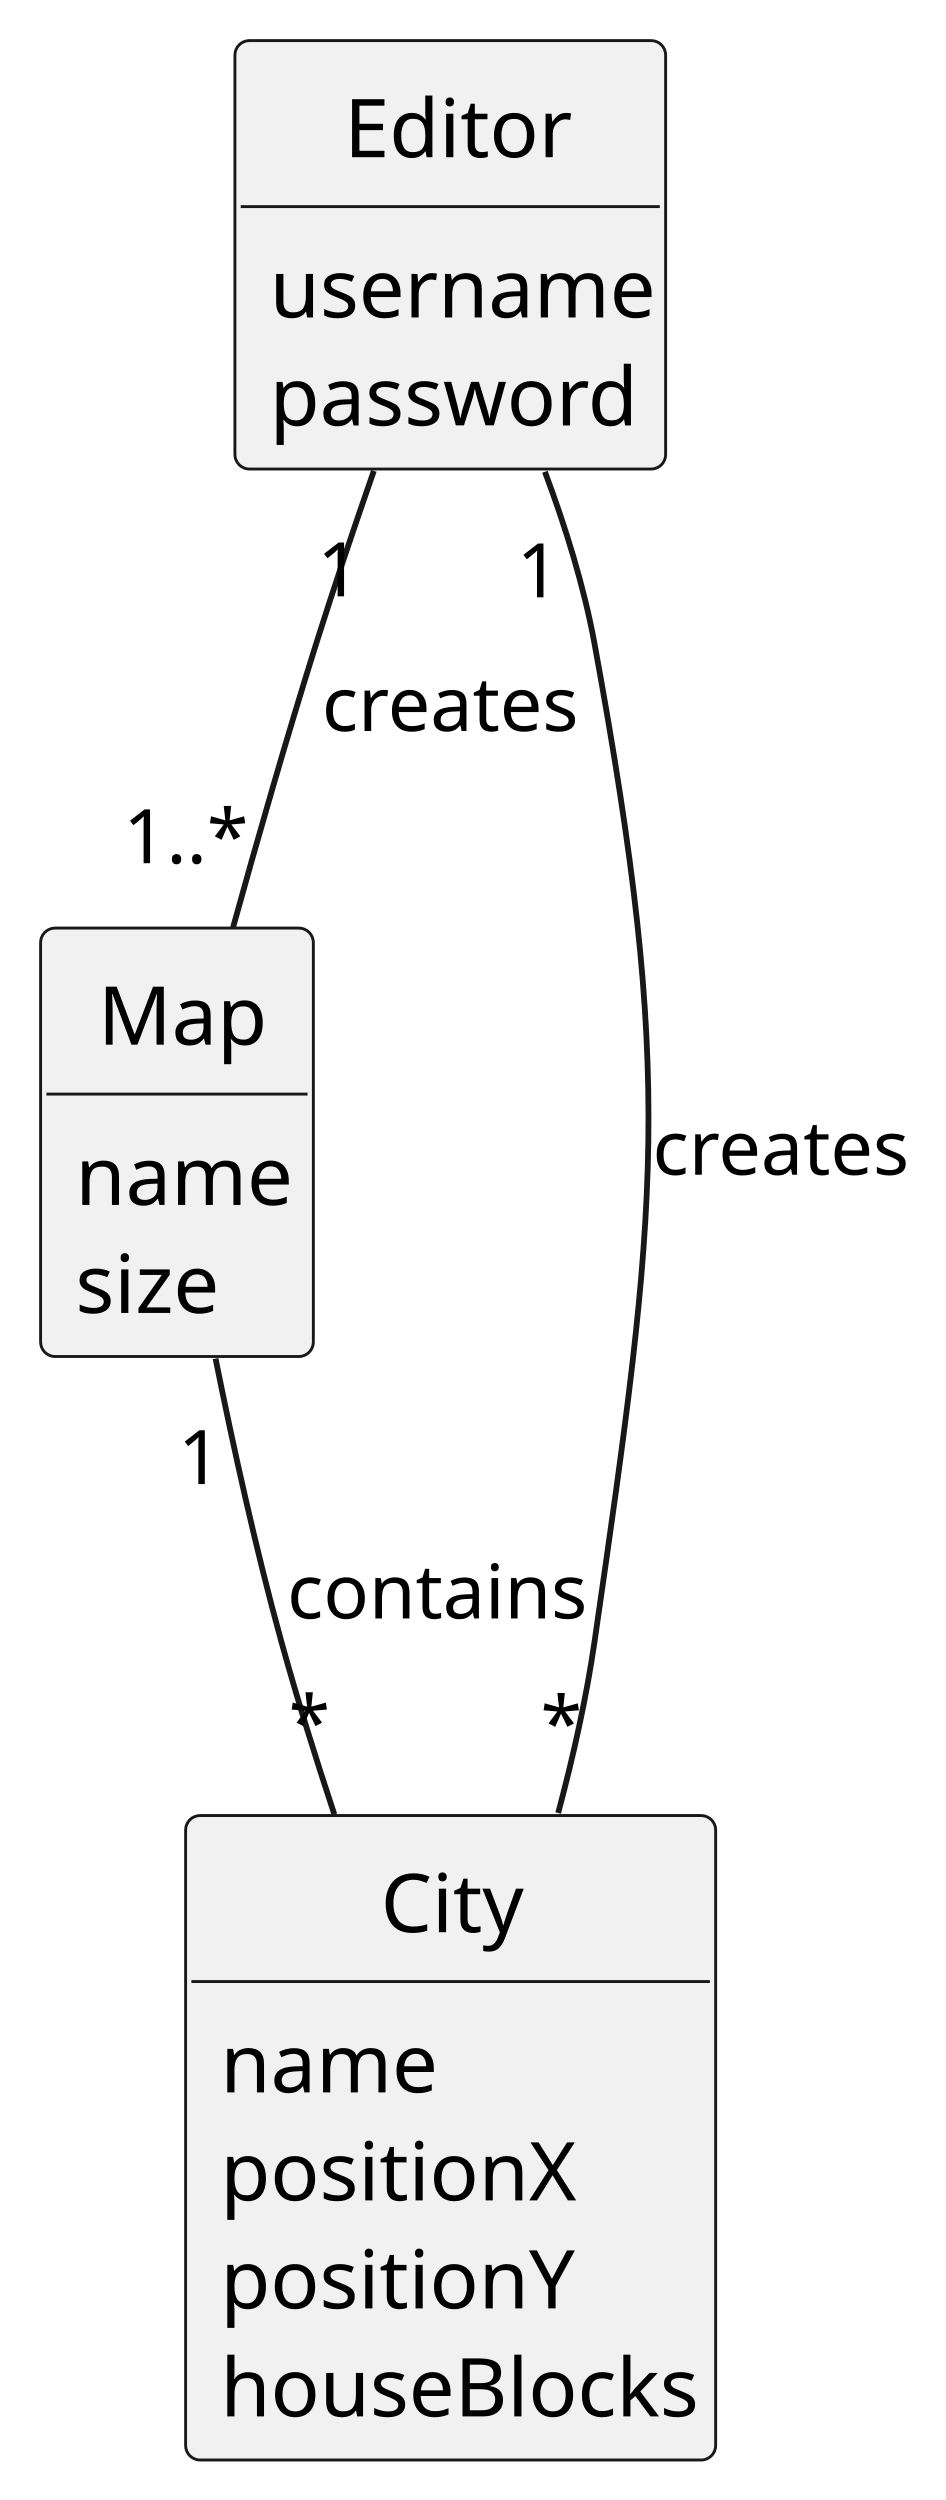
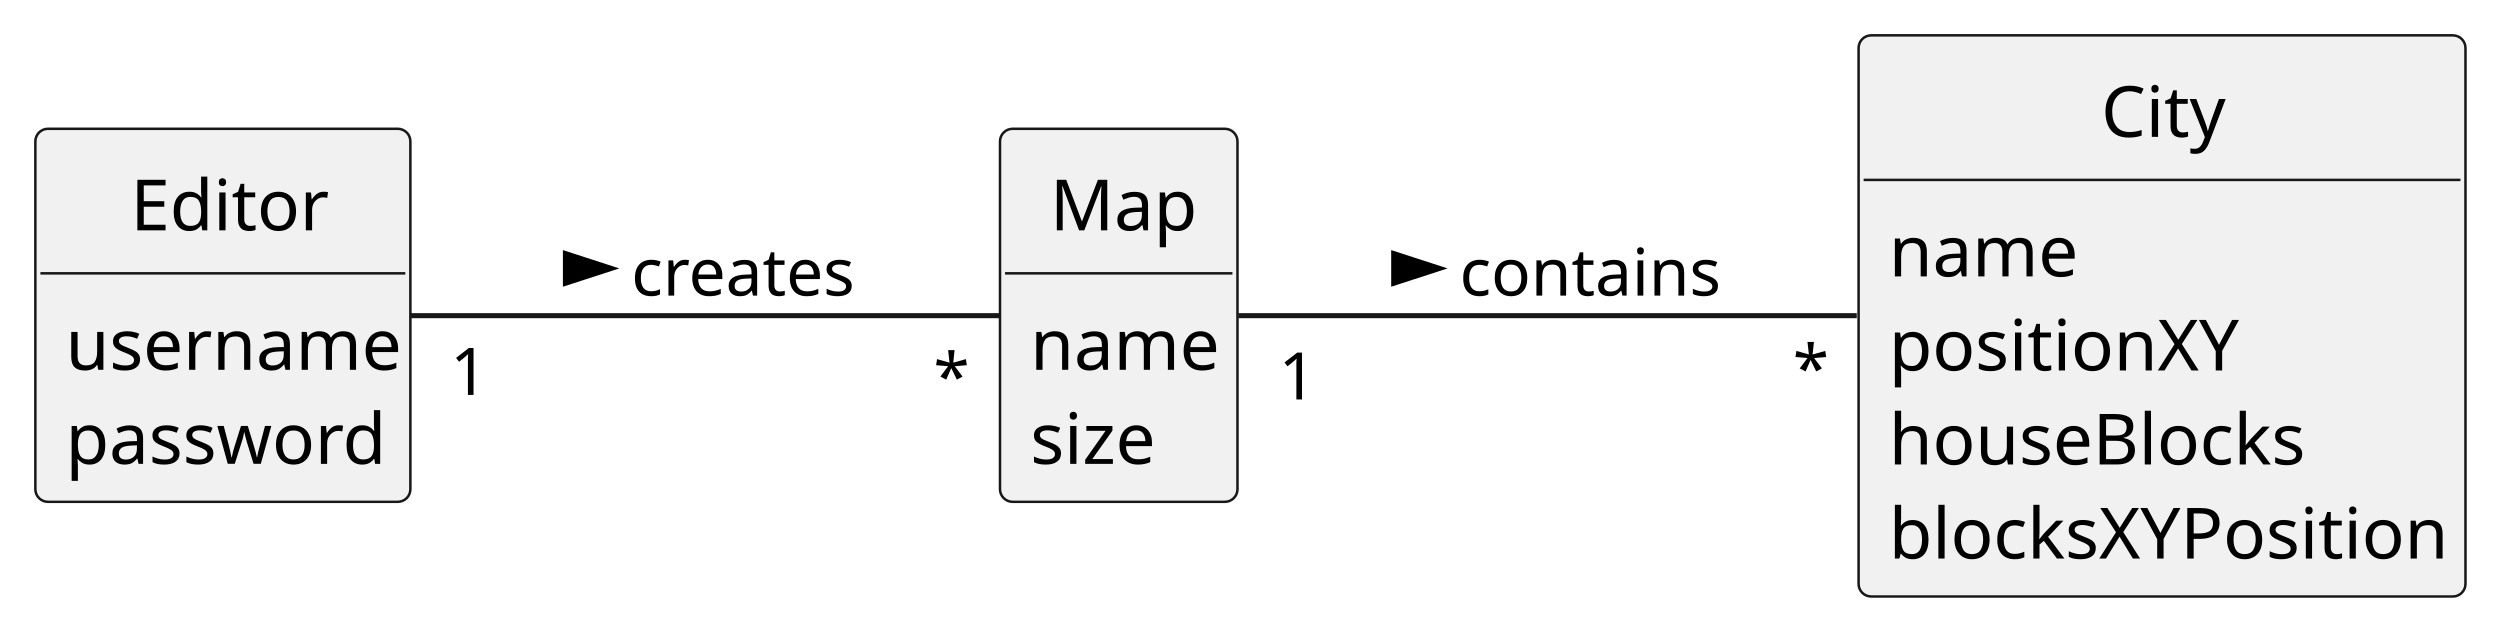
- <svg xmlns="http://www.w3.org/2000/svg" contentStyleType="text/css" height="431px" preserveAspectRatio="none" style="width:163px;height:431px;background:#FFFFFF;" version="1.1" viewBox="0 0 163 431" width="163px" zoomAndPan="magnify">
+ <svg xmlns="http://www.w3.org/2000/svg" contentStyleType="text/css" height="125px" preserveAspectRatio="none" style="width:495px;height:125px;background:#FFFFFF;" version="1.1" viewBox="0 0 495 125" width="495px" zoomAndPan="magnify">
  <defs />
  <g>
    <g id="elem_Map">
-       <rect codeLine="10" fill="#F1F1F1" height="73.863" id="Map" rx="2.5" ry="2.5" style="stroke:#181818;stroke-width:0.5;" width="47.02" x="7" y="160" />
-       <text fill="#000000" font-family="sans-serif" font-size="14" lengthAdjust="spacing" textLength="27.234" x="16.893" y="180.107">Map</text>
-       <line style="stroke:#181818;stroke-width:0.5;" x1="8" x2="53.02" y1="188.621" y2="188.621" />
-       <text fill="#000000" font-family="sans-serif" font-size="14" lengthAdjust="spacing" textLength="35.02" x="13" y="207.728">name</text>
-       <text fill="#000000" font-family="sans-serif" font-size="14" lengthAdjust="spacing" textLength="24.896" x="13" y="226.35">size</text>
+       <rect codeLine="15" fill="#F1F1F1" height="73.863" id="Map" rx="2.5" ry="2.5" style="stroke:#181818;stroke-width:0.5;" width="47.02" x="198" y="25.5" />
+       <text fill="#000000" font-family="sans-serif" font-size="14" lengthAdjust="spacing" textLength="27.234" x="207.893" y="45.607">Map</text>
+       <line style="stroke:#181818;stroke-width:0.5;" x1="199" x2="244.02" y1="54.121" y2="54.121" />
+       <text fill="#000000" font-family="sans-serif" font-size="14" lengthAdjust="spacing" textLength="35.02" x="204" y="73.228">name</text>
+       <text fill="#000000" font-family="sans-serif" font-size="14" lengthAdjust="spacing" textLength="24.896" x="204" y="91.85">size</text>
    </g>
    <g id="elem_City">
-       <rect codeLine="15" fill="#F1F1F1" height="111.106" id="City" rx="2.5" ry="2.5" style="stroke:#181818;stroke-width:0.5;" width="91.379" x="32" y="313" />
-       <text fill="#000000" font-family="sans-serif" font-size="14" lengthAdjust="spacing" textLength="24.11" x="65.634" y="333.107">City</text>
-       <line style="stroke:#181818;stroke-width:0.5;" x1="33" x2="122.379" y1="341.621" y2="341.621" />
-       <text fill="#000000" font-family="sans-serif" font-size="14" lengthAdjust="spacing" textLength="35.02" x="38" y="360.728">name</text>
-       <text fill="#000000" font-family="sans-serif" font-size="14" lengthAdjust="spacing" textLength="57.593" x="38" y="379.35">positionX</text>
-       <text fill="#000000" font-family="sans-serif" font-size="14" lengthAdjust="spacing" textLength="57.593" x="38" y="397.971">positionY</text>
-       <text fill="#000000" font-family="sans-serif" font-size="14" lengthAdjust="spacing" textLength="79.379" x="38" y="416.592">houseBlocks</text>
+       <rect codeLine="20" fill="#F1F1F1" height="111.106" id="City" rx="2.5" ry="2.5" style="stroke:#181818;stroke-width:0.5;" width="120.165" x="368" y="7" />
+       <text fill="#000000" font-family="sans-serif" font-size="14" lengthAdjust="spacing" textLength="24.11" x="416.027" y="27.107">City</text>
+       <line style="stroke:#181818;stroke-width:0.5;" x1="369" x2="487.165" y1="35.621" y2="35.621" />
+       <text fill="#000000" font-family="sans-serif" font-size="14" lengthAdjust="spacing" textLength="35.02" x="374" y="54.728">name</text>
+       <text fill="#000000" font-family="sans-serif" font-size="14" lengthAdjust="spacing" textLength="66.931" x="374" y="73.35">positionXY</text>
+       <text fill="#000000" font-family="sans-serif" font-size="14" lengthAdjust="spacing" textLength="79.379" x="374" y="91.971">houseBlocks</text>
+       <text fill="#000000" font-family="sans-serif" font-size="14" lengthAdjust="spacing" textLength="108.165" x="374" y="110.592">blocksXYPosition</text>
    </g>
    <g id="elem_Editor">
-       <rect codeLine="22" fill="#F1F1F1" height="73.863" id="Editor" rx="2.5" ry="2.5" style="stroke:#181818;stroke-width:0.5;" width="74.255" x="40.5" y="7" />
-       <text fill="#000000" font-family="sans-serif" font-size="14" lengthAdjust="spacing" textLength="36.572" x="59.341" y="27.107">Editor</text>
-       <line style="stroke:#181818;stroke-width:0.5;" x1="41.5" x2="113.755" y1="35.621" y2="35.621" />
-       <text fill="#000000" font-family="sans-serif" font-size="14" lengthAdjust="spacing" textLength="62.255" x="46.5" y="54.728">username</text>
-       <text fill="#000000" font-family="sans-serif" font-size="14" lengthAdjust="spacing" textLength="59.917" x="46.5" y="73.35">password</text>
+       <rect codeLine="27" fill="#F1F1F1" height="73.863" id="Editor" rx="2.5" ry="2.5" style="stroke:#181818;stroke-width:0.5;" width="74.255" x="7" y="25.5" />
+       <text fill="#000000" font-family="sans-serif" font-size="14" lengthAdjust="spacing" textLength="36.572" x="25.841" y="45.607">Editor</text>
+       <line style="stroke:#181818;stroke-width:0.5;" x1="8" x2="80.255" y1="54.121" y2="54.121" />
+       <text fill="#000000" font-family="sans-serif" font-size="14" lengthAdjust="spacing" textLength="62.255" x="13" y="73.228">username</text>
+       <text fill="#000000" font-family="sans-serif" font-size="14" lengthAdjust="spacing" textLength="59.917" x="13" y="91.85">password</text>
    </g>
    <g id="link_Map_City">
-       <path codeLine="27" d="M37.16,234.22 C40.21,249.39 44.12,267.15 48.5,283 C51.19,292.72 54.38,302.95 57.64,312.8 " fill="none" id="Map-City" style="stroke:#181818;stroke-width:1.0;" />
-       <text fill="#000000" font-family="sans-serif" font-size="13" lengthAdjust="spacing" textLength="48.42" x="49.5" y="279.028">contains</text>
-       <text fill="#000000" font-family="sans-serif" font-size="13" lengthAdjust="spacing" textLength="7.23" x="30.701" y="255.856">1</text>
-       <text fill="#000000" font-family="sans-serif" font-size="13" lengthAdjust="spacing" textLength="5.059" x="49.755" y="301.615">*</text>
-     </g>
-     <g id="link_Editor_City">
-       <path codeLine="28" d="M93.94,81.33 C97.48,90.79 100.69,101.12 102.5,111 C116.26,186.2 113.46,207.34 102.5,283 C101.1,292.69 98.83,302.82 96.23,312.56 " fill="none" id="Editor-City" style="stroke:#181818;stroke-width:1.0;" />
-       <text fill="#000000" font-family="sans-serif" font-size="13" lengthAdjust="spacing" textLength="42.631" x="112.5" y="202.528">creates</text>
-       <text fill="#000000" font-family="sans-serif" font-size="13" lengthAdjust="spacing" textLength="7.23" x="89.081" y="102.984">1</text>
-       <text fill="#000000" font-family="sans-serif" font-size="13" lengthAdjust="spacing" textLength="5.059" x="93.189" y="301.746">*</text>
+       <path codeLine="32" d="M245.17,62.5 C274.49,62.5 326.67,62.5 367.64,62.5 " fill="none" id="Map-City" style="stroke:#181818;stroke-width:1.0;" />
+       <polygon fill="#000000" points="285,53.145,275.955,50.207,275.955,56.084,285,53.145" style="stroke:#000000;stroke-width:1.0;" />
+       <text fill="#000000" font-family="sans-serif" font-size="13" lengthAdjust="spacing" textLength="48.42" x="289" y="58.528">contains</text>
+       <text fill="#000000" font-family="sans-serif" font-size="13" lengthAdjust="spacing" textLength="7.23" x="253.182" y="79.088">1</text>
+       <text fill="#000000" font-family="sans-serif" font-size="13" lengthAdjust="spacing" textLength="5.059" x="354.973" y="77.576">*</text>
    </g>
    <g id="link_Editor_Map">
-       <path codeLine="29" d="M64.45,81.18 C61.09,90.83 57.56,101.28 54.5,111 C49.48,126.94 44.38,144.72 40.18,159.88 " fill="none" id="Editor-Map" style="stroke:#181818;stroke-width:1.0;" />
-       <text fill="#000000" font-family="sans-serif" font-size="13" lengthAdjust="spacing" textLength="42.631" x="55.5" y="126.028">creates</text>
-       <text fill="#000000" font-family="sans-serif" font-size="13" lengthAdjust="spacing" textLength="7.23" x="54.707" y="102.809">1</text>
-       <text fill="#000000" font-family="sans-serif" font-size="13" lengthAdjust="spacing" textLength="19.513" x="21.256" y="148.82">1..*</text>
+       <path codeLine="33" d="M81.36,62.5 C116.4,62.5 168.32,62.5 197.83,62.5 " fill="none" id="Editor-Map" style="stroke:#181818;stroke-width:1.0;" />
+       <polygon fill="#000000" points="121,53.145,111.955,50.207,111.955,56.084,121,53.145" style="stroke:#000000;stroke-width:1.0;" />
+       <text fill="#000000" font-family="sans-serif" font-size="13" lengthAdjust="spacing" textLength="42.631" x="125" y="58.528">creates</text>
+       <text fill="#000000" font-family="sans-serif" font-size="13" lengthAdjust="spacing" textLength="7.23" x="89.147" y="78.189">1</text>
+       <text fill="#000000" font-family="sans-serif" font-size="13" lengthAdjust="spacing" textLength="5.059" x="184.821" y="79.197">*</text>
    </g>
  </g>
</svg>
